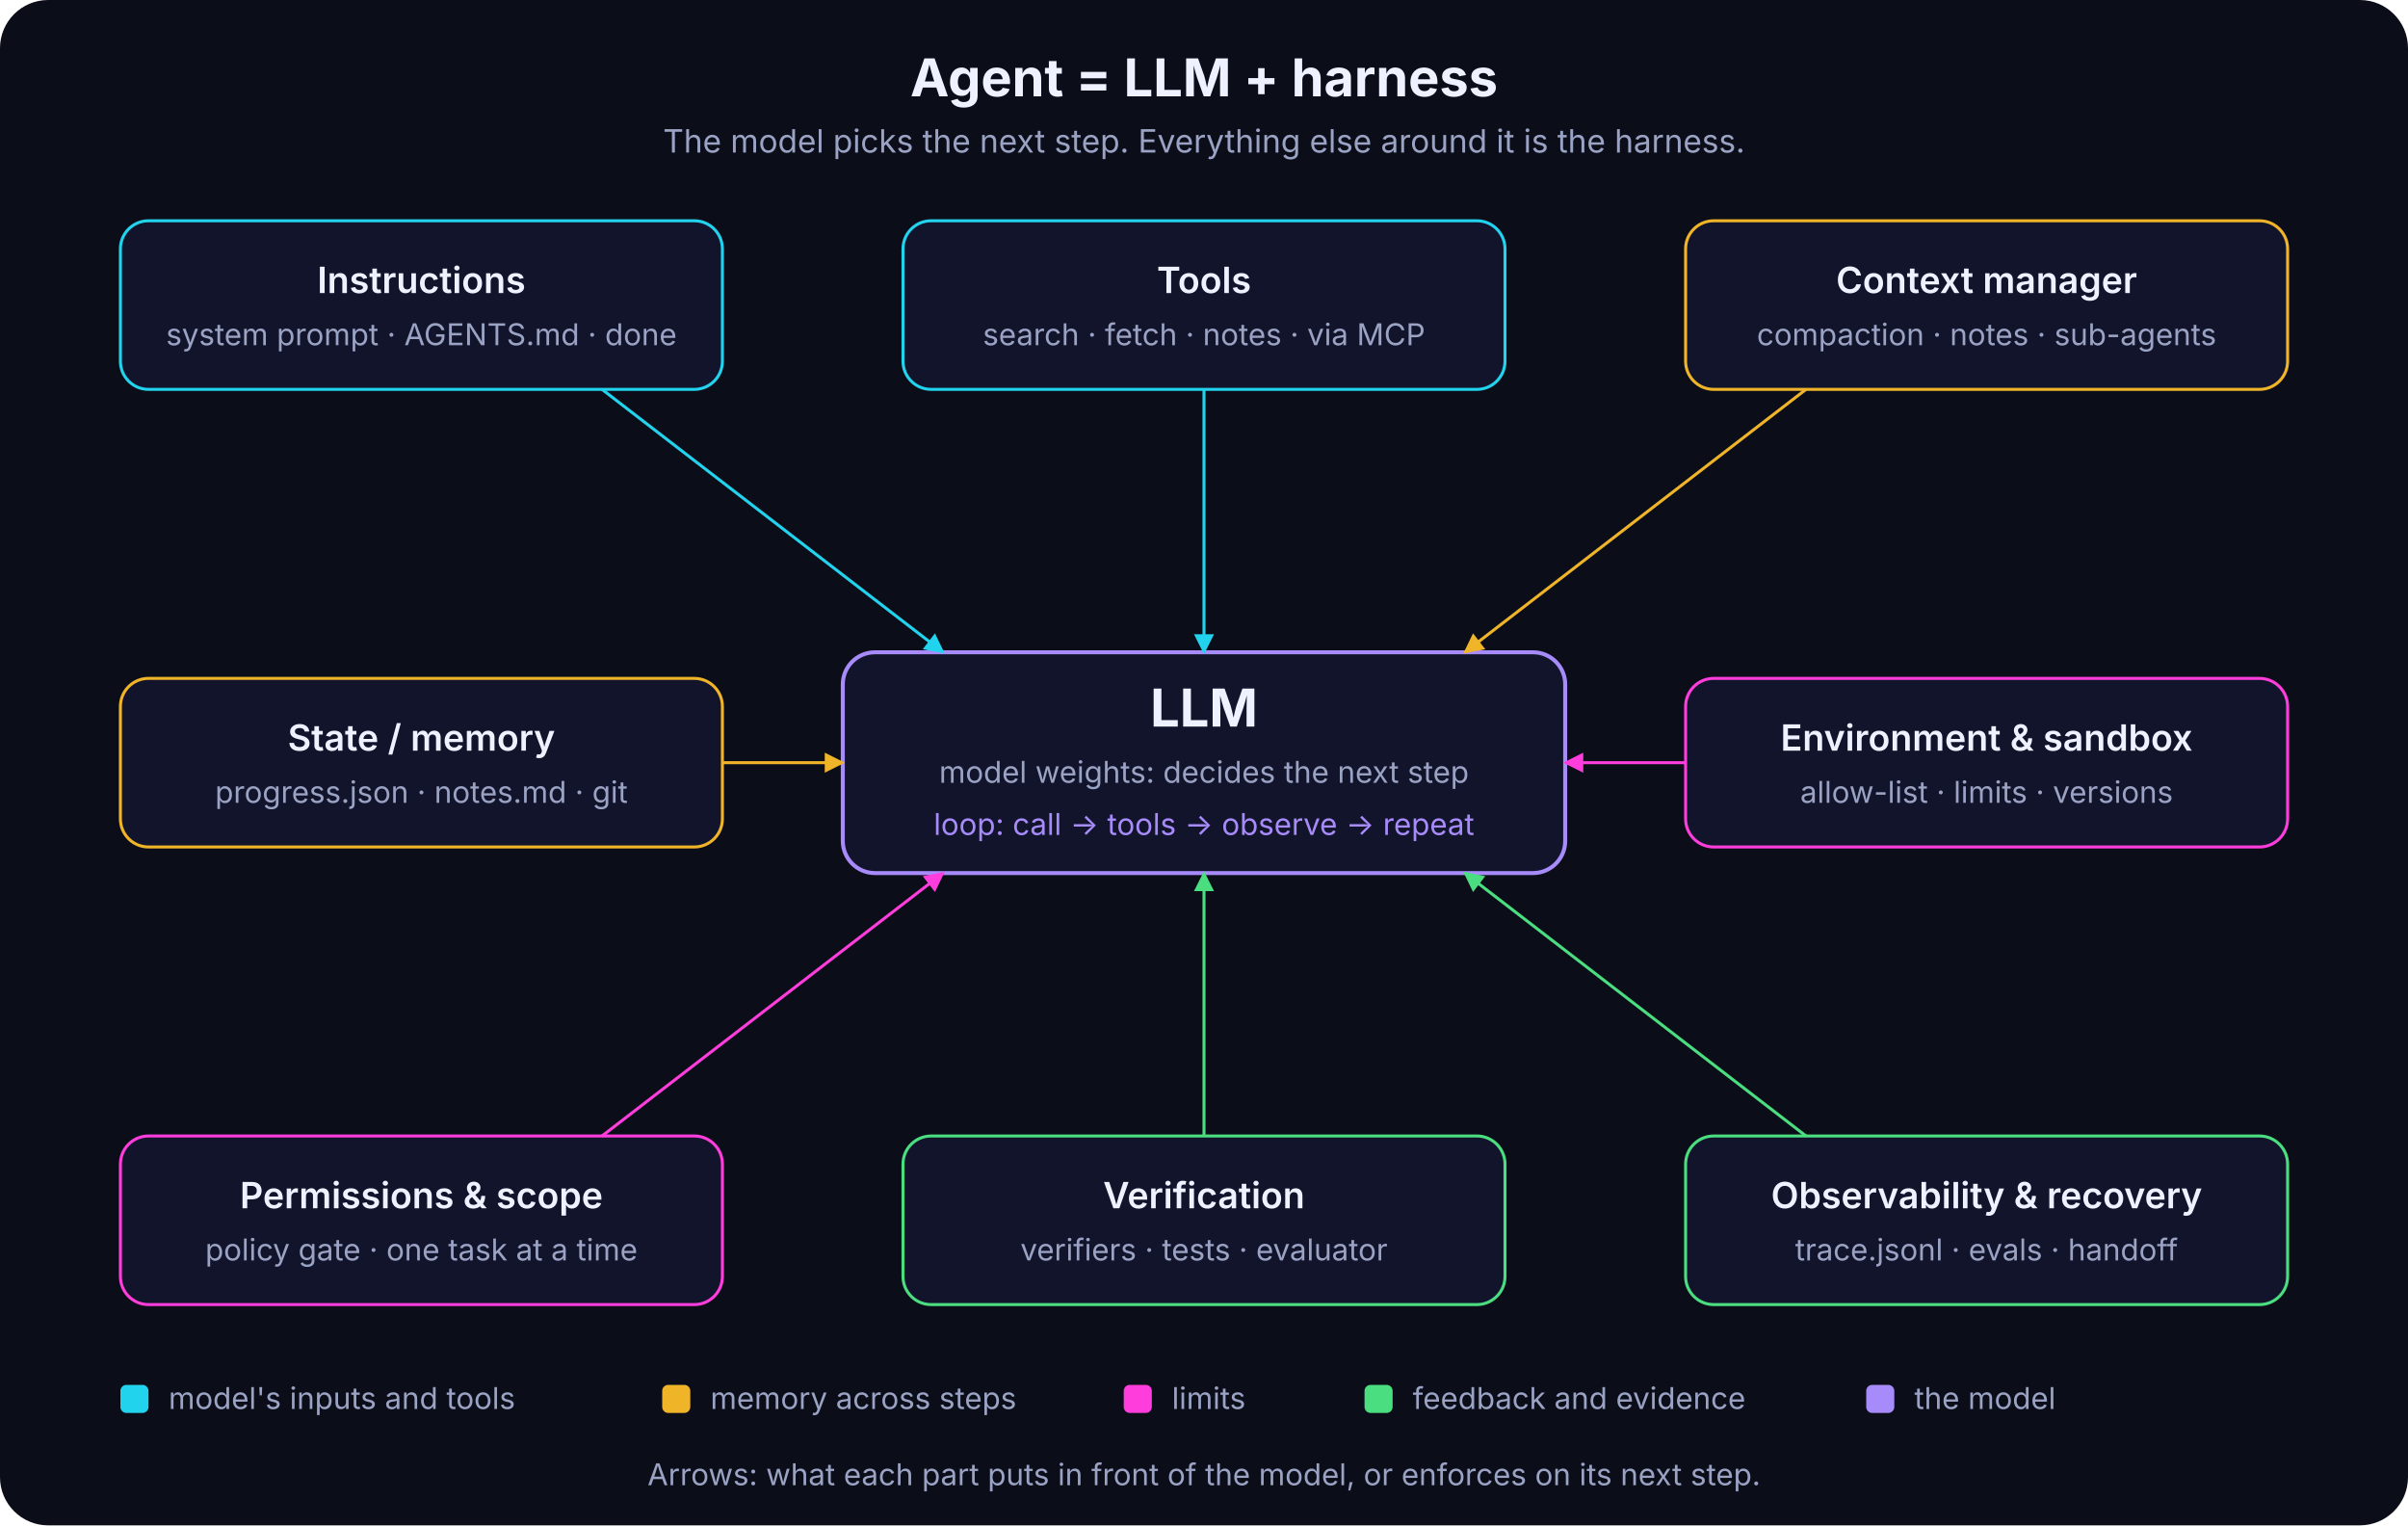
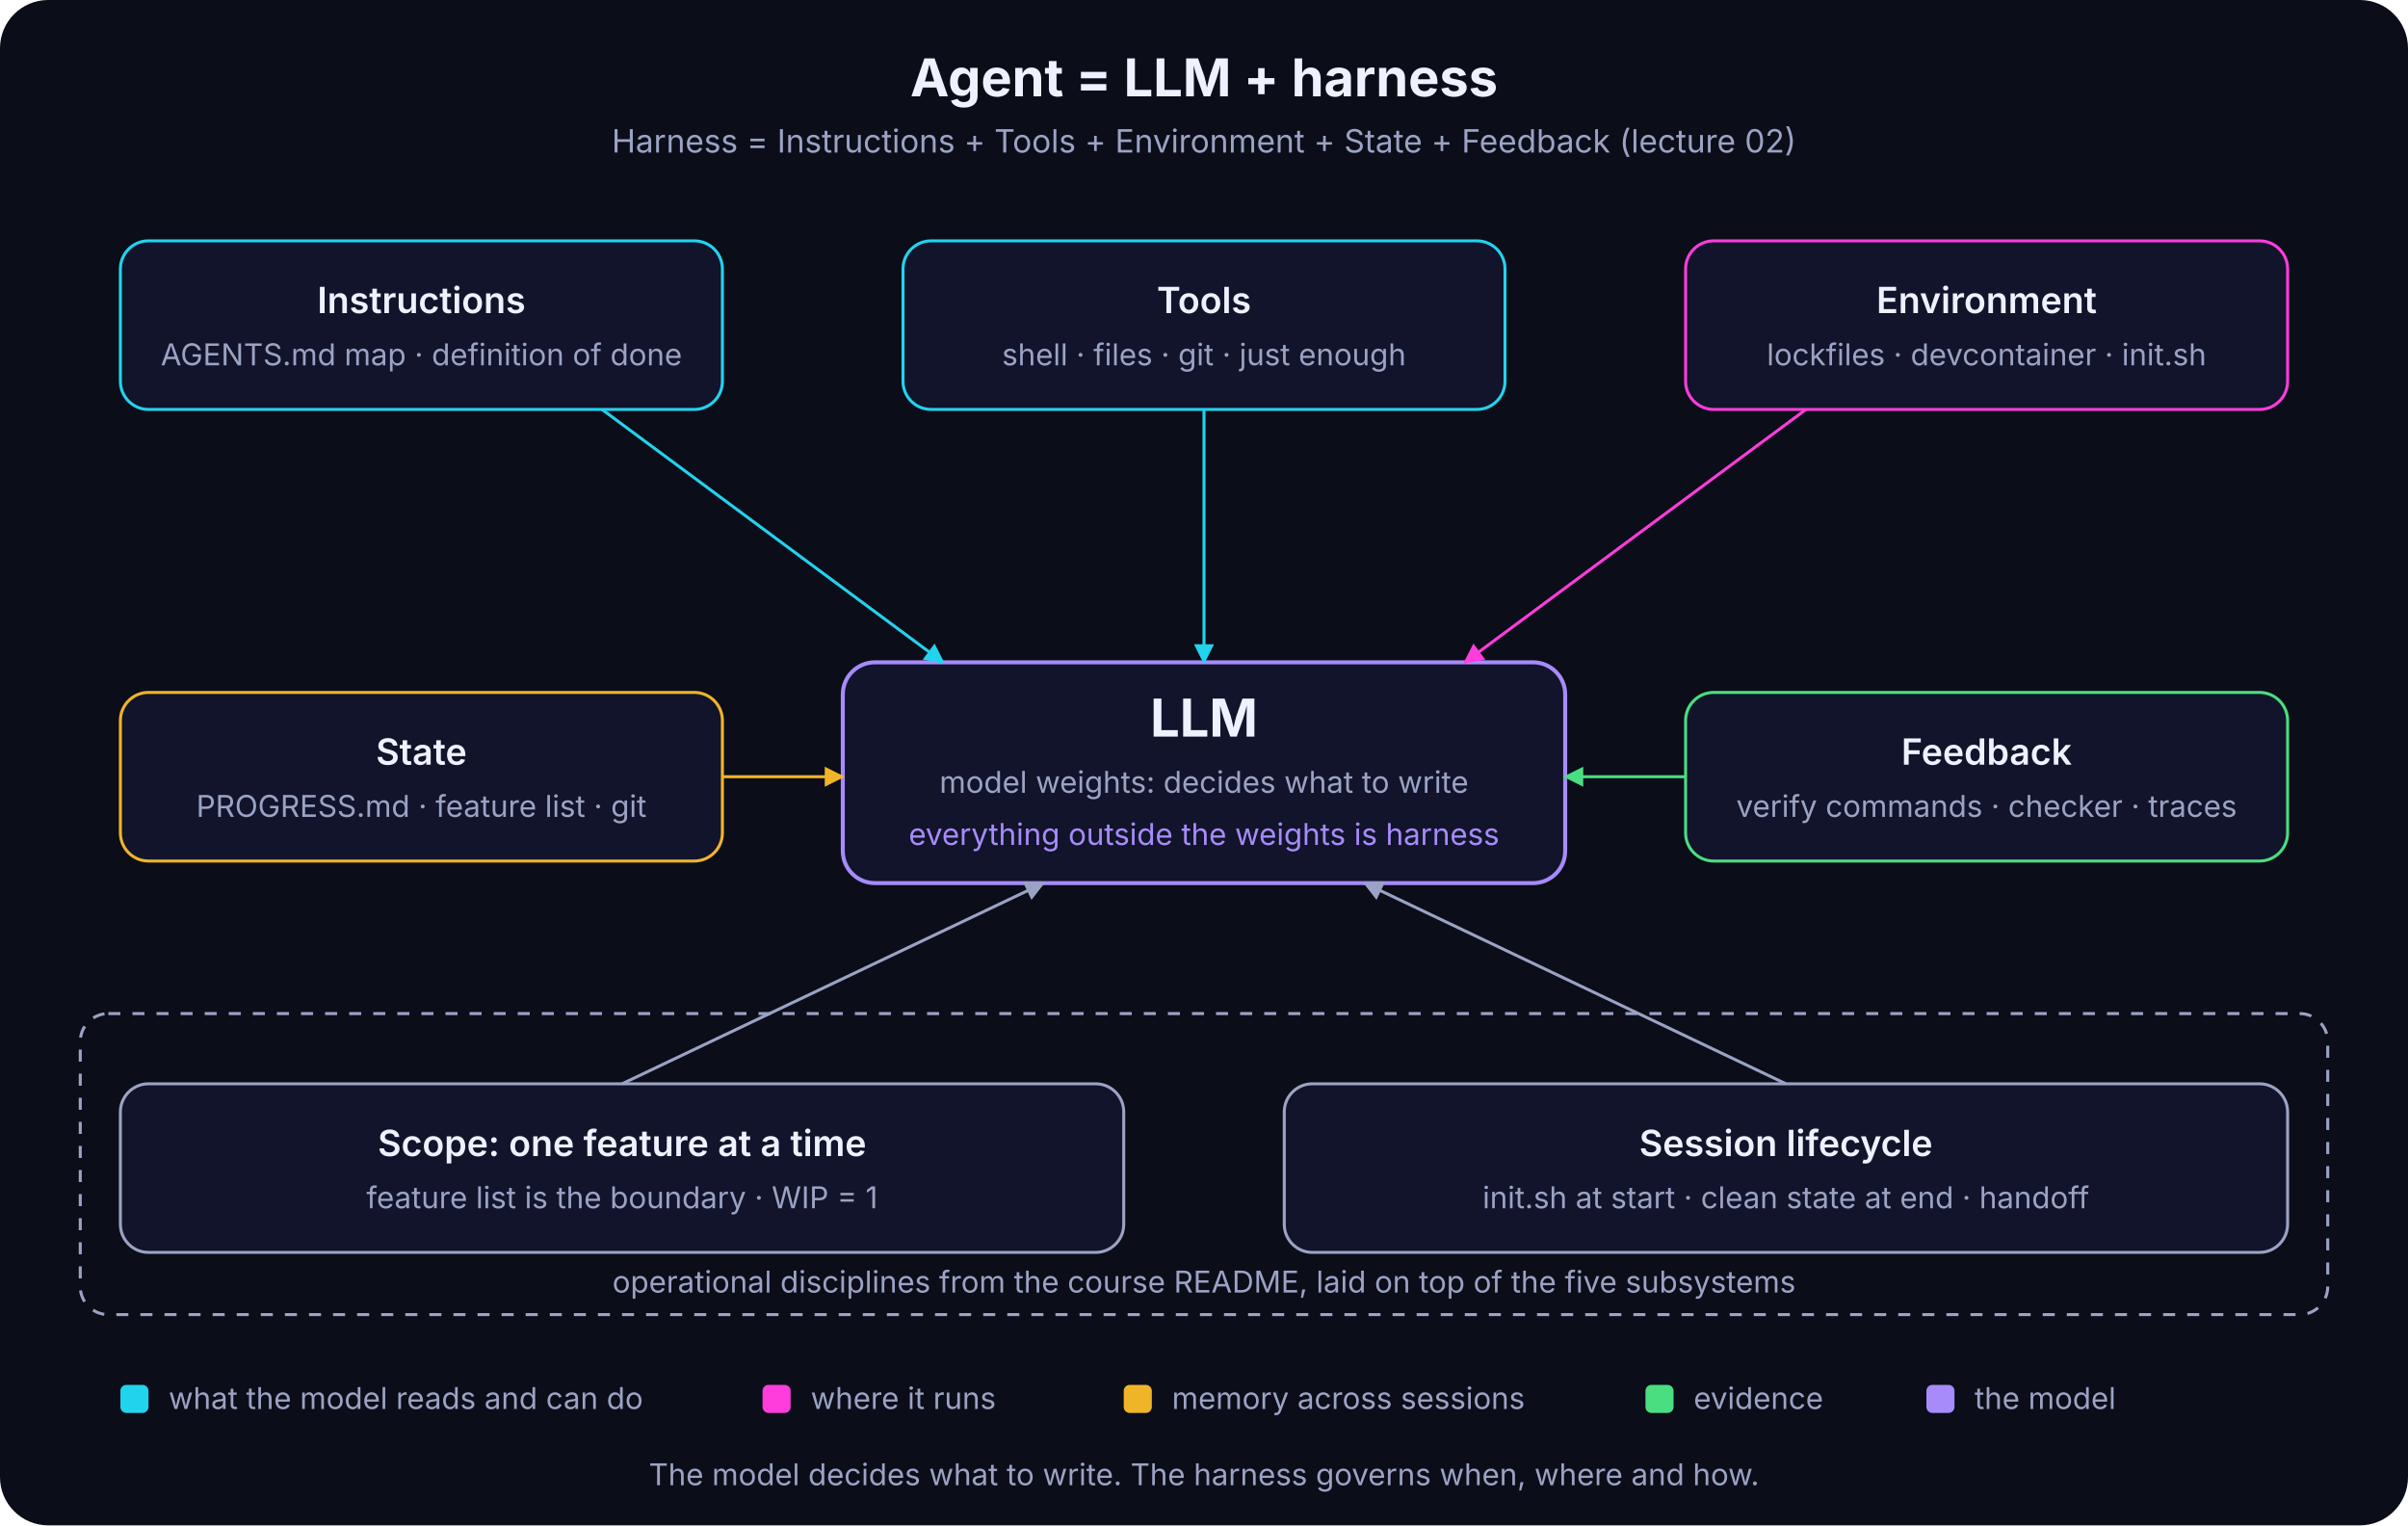
<svg xmlns="http://www.w3.org/2000/svg" viewBox="0 0 1200 760" width="1200" height="760" font-family="Inter, Segoe UI, Arial, sans-serif">
  <defs>
    <marker id="arrow-cyan" markerWidth="10" markerHeight="10" refX="9" refY="5" orient="auto" markerUnits="userSpaceOnUse">
      <path d="M0,0 L10,5 L0,10 z" fill="#22d3ee" />
    </marker>
    <marker id="arrow-amber" markerWidth="10" markerHeight="10" refX="9" refY="5" orient="auto" markerUnits="userSpaceOnUse">
      <path d="M0,0 L10,5 L0,10 z" fill="#f0b429" />
    </marker>
    <marker id="arrow-pink" markerWidth="10" markerHeight="10" refX="9" refY="5" orient="auto" markerUnits="userSpaceOnUse">
      <path d="M0,0 L10,5 L0,10 z" fill="#ff3ddc" />
    </marker>
    <marker id="arrow-green" markerWidth="10" markerHeight="10" refX="9" refY="5" orient="auto" markerUnits="userSpaceOnUse">
      <path d="M0,0 L10,5 L0,10 z" fill="#4ade80" />
    </marker>
+     <marker id="arrow-muted" markerWidth="10" markerHeight="10" refX="9" refY="5" orient="auto" markerUnits="userSpaceOnUse">
+       <path d="M0,0 L10,5 L0,10 z" fill="#9ba3c4" />
+     </marker>
  </defs>
  <rect x="0" y="0" width="1200" height="760" rx="24" fill="#0b0d19" />
  <text x="600" y="48" text-anchor="middle" font-size="26" font-weight="700" fill="#eef1ff">Agent = LLM + harness</text>
-   <text x="600" y="76" text-anchor="middle" font-size="16" fill="#9ba3c4">The model picks the next step. Everything else around it is the harness.</text>
-   <rect x="60" y="110" width="300" height="84" rx="14" fill="#11142a" stroke="#22d3ee" stroke-width="1.5" />
-   <text x="210" y="146" text-anchor="middle" font-size="18" font-weight="600" fill="#eef1ff">Instructions</text>
-   <text x="210" y="172" text-anchor="middle" font-size="15" fill="#9ba3c4">system prompt · AGENTS.md · done</text>
-   <rect x="450" y="110" width="300" height="84" rx="14" fill="#11142a" stroke="#22d3ee" stroke-width="1.5" />
-   <text x="600" y="146" text-anchor="middle" font-size="18" font-weight="600" fill="#eef1ff">Tools</text>
-   <text x="600" y="172" text-anchor="middle" font-size="15" fill="#9ba3c4">search · fetch · notes · via MCP</text>
-   <rect x="840" y="110" width="300" height="84" rx="14" fill="#11142a" stroke="#f0b429" stroke-width="1.5" />
-   <text x="990" y="146" text-anchor="middle" font-size="18" font-weight="600" fill="#eef1ff">Context manager</text>
-   <text x="990" y="172" text-anchor="middle" font-size="15" fill="#9ba3c4">compaction · notes · sub-agents</text>
-   <rect x="60" y="338" width="300" height="84" rx="14" fill="#11142a" stroke="#f0b429" stroke-width="1.5" />
-   <text x="210" y="374" text-anchor="middle" font-size="18" font-weight="600" fill="#eef1ff">State / memory</text>
-   <text x="210" y="400" text-anchor="middle" font-size="15" fill="#9ba3c4">progress.json · notes.md · git</text>
-   <rect x="420" y="325" width="360" height="110" rx="16" fill="#11142a" stroke="#a78bfa" stroke-width="2" />
-   <text x="600" y="362" text-anchor="middle" font-size="26" font-weight="700" fill="#eef1ff">LLM</text>
-   <text x="600" y="390" text-anchor="middle" font-size="15" fill="#9ba3c4">model weights: decides the next step</text>
-   <text x="600" y="416" text-anchor="middle" font-size="15" fill="#a78bfa">loop: call → tools → observe → repeat</text>
-   <rect x="840" y="338" width="300" height="84" rx="14" fill="#11142a" stroke="#ff3ddc" stroke-width="1.5" />
-   <text x="990" y="374" text-anchor="middle" font-size="18" font-weight="600" fill="#eef1ff">Environment &amp; sandbox</text>
-   <text x="990" y="400" text-anchor="middle" font-size="15" fill="#9ba3c4">allow-list · limits · versions</text>
-   <rect x="60" y="566" width="300" height="84" rx="14" fill="#11142a" stroke="#ff3ddc" stroke-width="1.5" />
-   <text x="210" y="602" text-anchor="middle" font-size="18" font-weight="600" fill="#eef1ff">Permissions &amp; scope</text>
-   <text x="210" y="628" text-anchor="middle" font-size="15" fill="#9ba3c4">policy gate · one task at a time</text>
-   <rect x="450" y="566" width="300" height="84" rx="14" fill="#11142a" stroke="#4ade80" stroke-width="1.5" />
-   <text x="600" y="602" text-anchor="middle" font-size="18" font-weight="600" fill="#eef1ff">Verification</text>
-   <text x="600" y="628" text-anchor="middle" font-size="15" fill="#9ba3c4">verifiers · tests · evaluator</text>
-   <rect x="840" y="566" width="300" height="84" rx="14" fill="#11142a" stroke="#4ade80" stroke-width="1.5" />
-   <text x="990" y="602" text-anchor="middle" font-size="18" font-weight="600" fill="#eef1ff">Observability &amp; recovery</text>
-   <text x="990" y="628" text-anchor="middle" font-size="15" fill="#9ba3c4">trace.jsonl · evals · handoff</text>
-   <line x1="300" y1="194" x2="470" y2="325" stroke="#22d3ee" stroke-width="1.5" marker-end="url(#arrow-cyan)" />
-   <line x1="600" y1="194" x2="600" y2="325" stroke="#22d3ee" stroke-width="1.5" marker-end="url(#arrow-cyan)" />
-   <line x1="900" y1="194" x2="730" y2="325" stroke="#f0b429" stroke-width="1.5" marker-end="url(#arrow-amber)" />
-   <line x1="360" y1="380" x2="420" y2="380" stroke="#f0b429" stroke-width="1.5" marker-end="url(#arrow-amber)" />
-   <line x1="840" y1="380" x2="780" y2="380" stroke="#ff3ddc" stroke-width="1.5" marker-end="url(#arrow-pink)" />
-   <line x1="300" y1="566" x2="470" y2="435" stroke="#ff3ddc" stroke-width="1.5" marker-end="url(#arrow-pink)" />
-   <line x1="600" y1="566" x2="600" y2="435" stroke="#4ade80" stroke-width="1.5" marker-end="url(#arrow-green)" />
-   <line x1="900" y1="566" x2="730" y2="435" stroke="#4ade80" stroke-width="1.5" marker-end="url(#arrow-green)" />
+   <text x="600" y="76" text-anchor="middle" font-size="16" fill="#9ba3c4">Harness = Instructions + Tools + Environment + State + Feedback (lecture 02)</text>
+   <rect x="60" y="120" width="300" height="84" rx="14" fill="#11142a" stroke="#22d3ee" stroke-width="1.5" />
+   <text x="210" y="156" text-anchor="middle" font-size="18" font-weight="600" fill="#eef1ff">Instructions</text>
+   <text x="210" y="182" text-anchor="middle" font-size="15" fill="#9ba3c4">AGENTS.md map · definition of done</text>
+   <rect x="450" y="120" width="300" height="84" rx="14" fill="#11142a" stroke="#22d3ee" stroke-width="1.5" />
+   <text x="600" y="156" text-anchor="middle" font-size="18" font-weight="600" fill="#eef1ff">Tools</text>
+   <text x="600" y="182" text-anchor="middle" font-size="15" fill="#9ba3c4">shell · files · git · just enough</text>
+   <rect x="840" y="120" width="300" height="84" rx="14" fill="#11142a" stroke="#ff3ddc" stroke-width="1.5" />
+   <text x="990" y="156" text-anchor="middle" font-size="18" font-weight="600" fill="#eef1ff">Environment</text>
+   <text x="990" y="182" text-anchor="middle" font-size="15" fill="#9ba3c4">lockfiles · devcontainer · init.sh</text>
+   <rect x="60" y="345" width="300" height="84" rx="14" fill="#11142a" stroke="#f0b429" stroke-width="1.5" />
+   <text x="210" y="381" text-anchor="middle" font-size="18" font-weight="600" fill="#eef1ff">State</text>
+   <text x="210" y="407" text-anchor="middle" font-size="15" fill="#9ba3c4">PROGRESS.md · feature list · git</text>
+   <rect x="420" y="330" width="360" height="110" rx="16" fill="#11142a" stroke="#a78bfa" stroke-width="2" />
+   <text x="600" y="367" text-anchor="middle" font-size="26" font-weight="700" fill="#eef1ff">LLM</text>
+   <text x="600" y="395" text-anchor="middle" font-size="15" fill="#9ba3c4">model weights: decides what to write</text>
+   <text x="600" y="421" text-anchor="middle" font-size="15" fill="#a78bfa">everything outside the weights is harness</text>
+   <rect x="840" y="345" width="300" height="84" rx="14" fill="#11142a" stroke="#4ade80" stroke-width="1.5" />
+   <text x="990" y="381" text-anchor="middle" font-size="18" font-weight="600" fill="#eef1ff">Feedback</text>
+   <text x="990" y="407" text-anchor="middle" font-size="15" fill="#9ba3c4">verify commands · checker · traces</text>
+   <line x1="300" y1="204" x2="470" y2="330" stroke="#22d3ee" stroke-width="1.5" marker-end="url(#arrow-cyan)" />
+   <line x1="600" y1="204" x2="600" y2="330" stroke="#22d3ee" stroke-width="1.5" marker-end="url(#arrow-cyan)" />
+   <line x1="900" y1="204" x2="730" y2="330" stroke="#ff3ddc" stroke-width="1.5" marker-end="url(#arrow-pink)" />
+   <line x1="360" y1="387" x2="420" y2="387" stroke="#f0b429" stroke-width="1.5" marker-end="url(#arrow-amber)" />
+   <line x1="840" y1="387" x2="780" y2="387" stroke="#4ade80" stroke-width="1.5" marker-end="url(#arrow-green)" />
+   <rect x="40" y="505" width="1120" height="150" rx="14" fill="none" stroke="#9ba3c4" stroke-width="1.5" stroke-dasharray="6 6" />
+   <rect x="60" y="540" width="500" height="84" rx="14" fill="#11142a" stroke="#9ba3c4" stroke-width="1.5" />
+   <text x="310" y="576" text-anchor="middle" font-size="18" font-weight="600" fill="#eef1ff">Scope: one feature at a time</text>
+   <text x="310" y="602" text-anchor="middle" font-size="15" fill="#9ba3c4">feature list is the boundary · WIP = 1</text>
+   <rect x="640" y="540" width="500" height="84" rx="14" fill="#11142a" stroke="#9ba3c4" stroke-width="1.5" />
+   <text x="890" y="576" text-anchor="middle" font-size="18" font-weight="600" fill="#eef1ff">Session lifecycle</text>
+   <text x="890" y="602" text-anchor="middle" font-size="15" fill="#9ba3c4">init.sh at start · clean state at end · handoff</text>
+   <text x="600" y="644" text-anchor="middle" font-size="15" fill="#9ba3c4">operational disciplines from the course README, laid on top of the five subsystems</text>
+   <line x1="310" y1="540" x2="520" y2="440" stroke="#9ba3c4" stroke-width="1.5" marker-end="url(#arrow-muted)" />
+   <line x1="890" y1="540" x2="680" y2="440" stroke="#9ba3c4" stroke-width="1.5" marker-end="url(#arrow-muted)" />
  <rect x="60" y="690" width="14" height="14" rx="3" fill="#22d3ee" />
-   <text x="84" y="702" font-size="15" fill="#9ba3c4">model's inputs and tools</text>
-   <rect x="330" y="690" width="14" height="14" rx="3" fill="#f0b429" />
-   <text x="354" y="702" font-size="15" fill="#9ba3c4">memory across steps</text>
-   <rect x="560" y="690" width="14" height="14" rx="3" fill="#ff3ddc" />
-   <text x="584" y="702" font-size="15" fill="#9ba3c4">limits</text>
-   <rect x="680" y="690" width="14" height="14" rx="3" fill="#4ade80" />
-   <text x="704" y="702" font-size="15" fill="#9ba3c4">feedback and evidence</text>
-   <rect x="930" y="690" width="14" height="14" rx="3" fill="#a78bfa" />
-   <text x="954" y="702" font-size="15" fill="#9ba3c4">the model</text>
-   <text x="600" y="740" text-anchor="middle" font-size="15" fill="#9ba3c4">Arrows: what each part puts in front of the model, or enforces on its next step.</text>
+   <text x="84" y="702" font-size="15" fill="#9ba3c4">what the model reads and can do</text>
+   <rect x="380" y="690" width="14" height="14" rx="3" fill="#ff3ddc" />
+   <text x="404" y="702" font-size="15" fill="#9ba3c4">where it runs</text>
+   <rect x="560" y="690" width="14" height="14" rx="3" fill="#f0b429" />
+   <text x="584" y="702" font-size="15" fill="#9ba3c4">memory across sessions</text>
+   <rect x="820" y="690" width="14" height="14" rx="3" fill="#4ade80" />
+   <text x="844" y="702" font-size="15" fill="#9ba3c4">evidence</text>
+   <rect x="960" y="690" width="14" height="14" rx="3" fill="#a78bfa" />
+   <text x="984" y="702" font-size="15" fill="#9ba3c4">the model</text>
+   <text x="600" y="740" text-anchor="middle" font-size="15" fill="#9ba3c4">The model decides what to write. The harness governs when, where and how.</text>
</svg>
